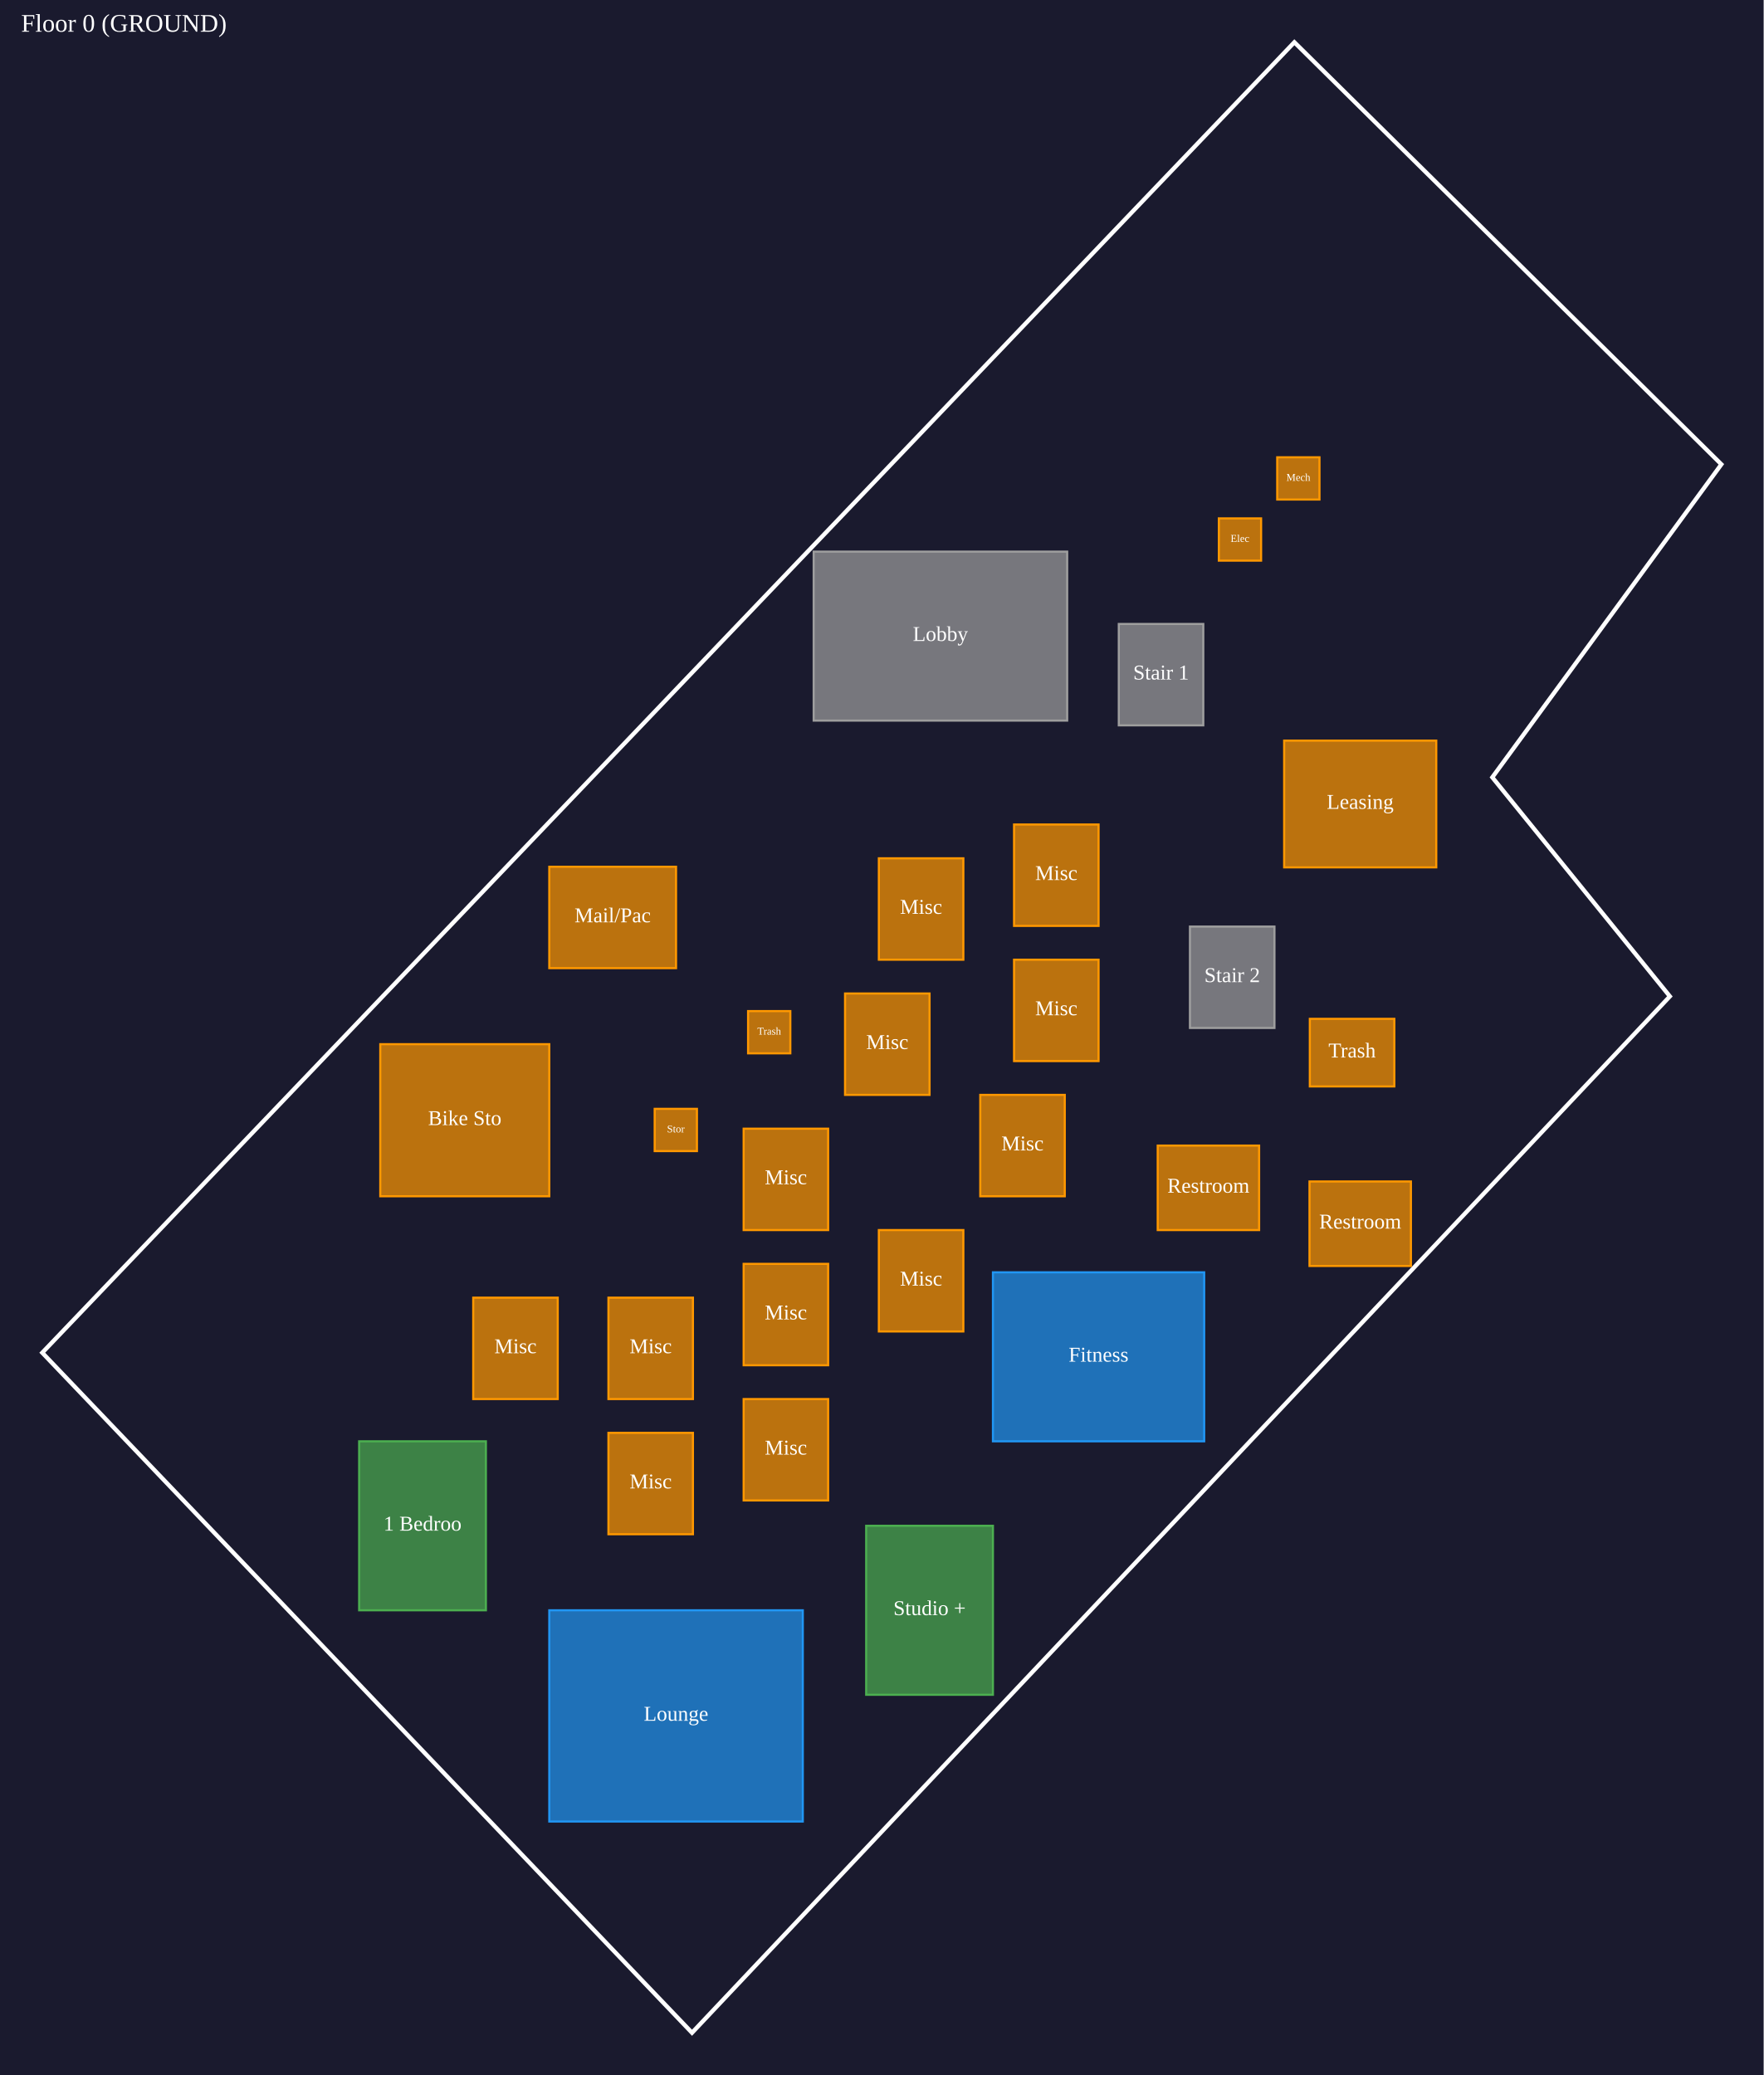
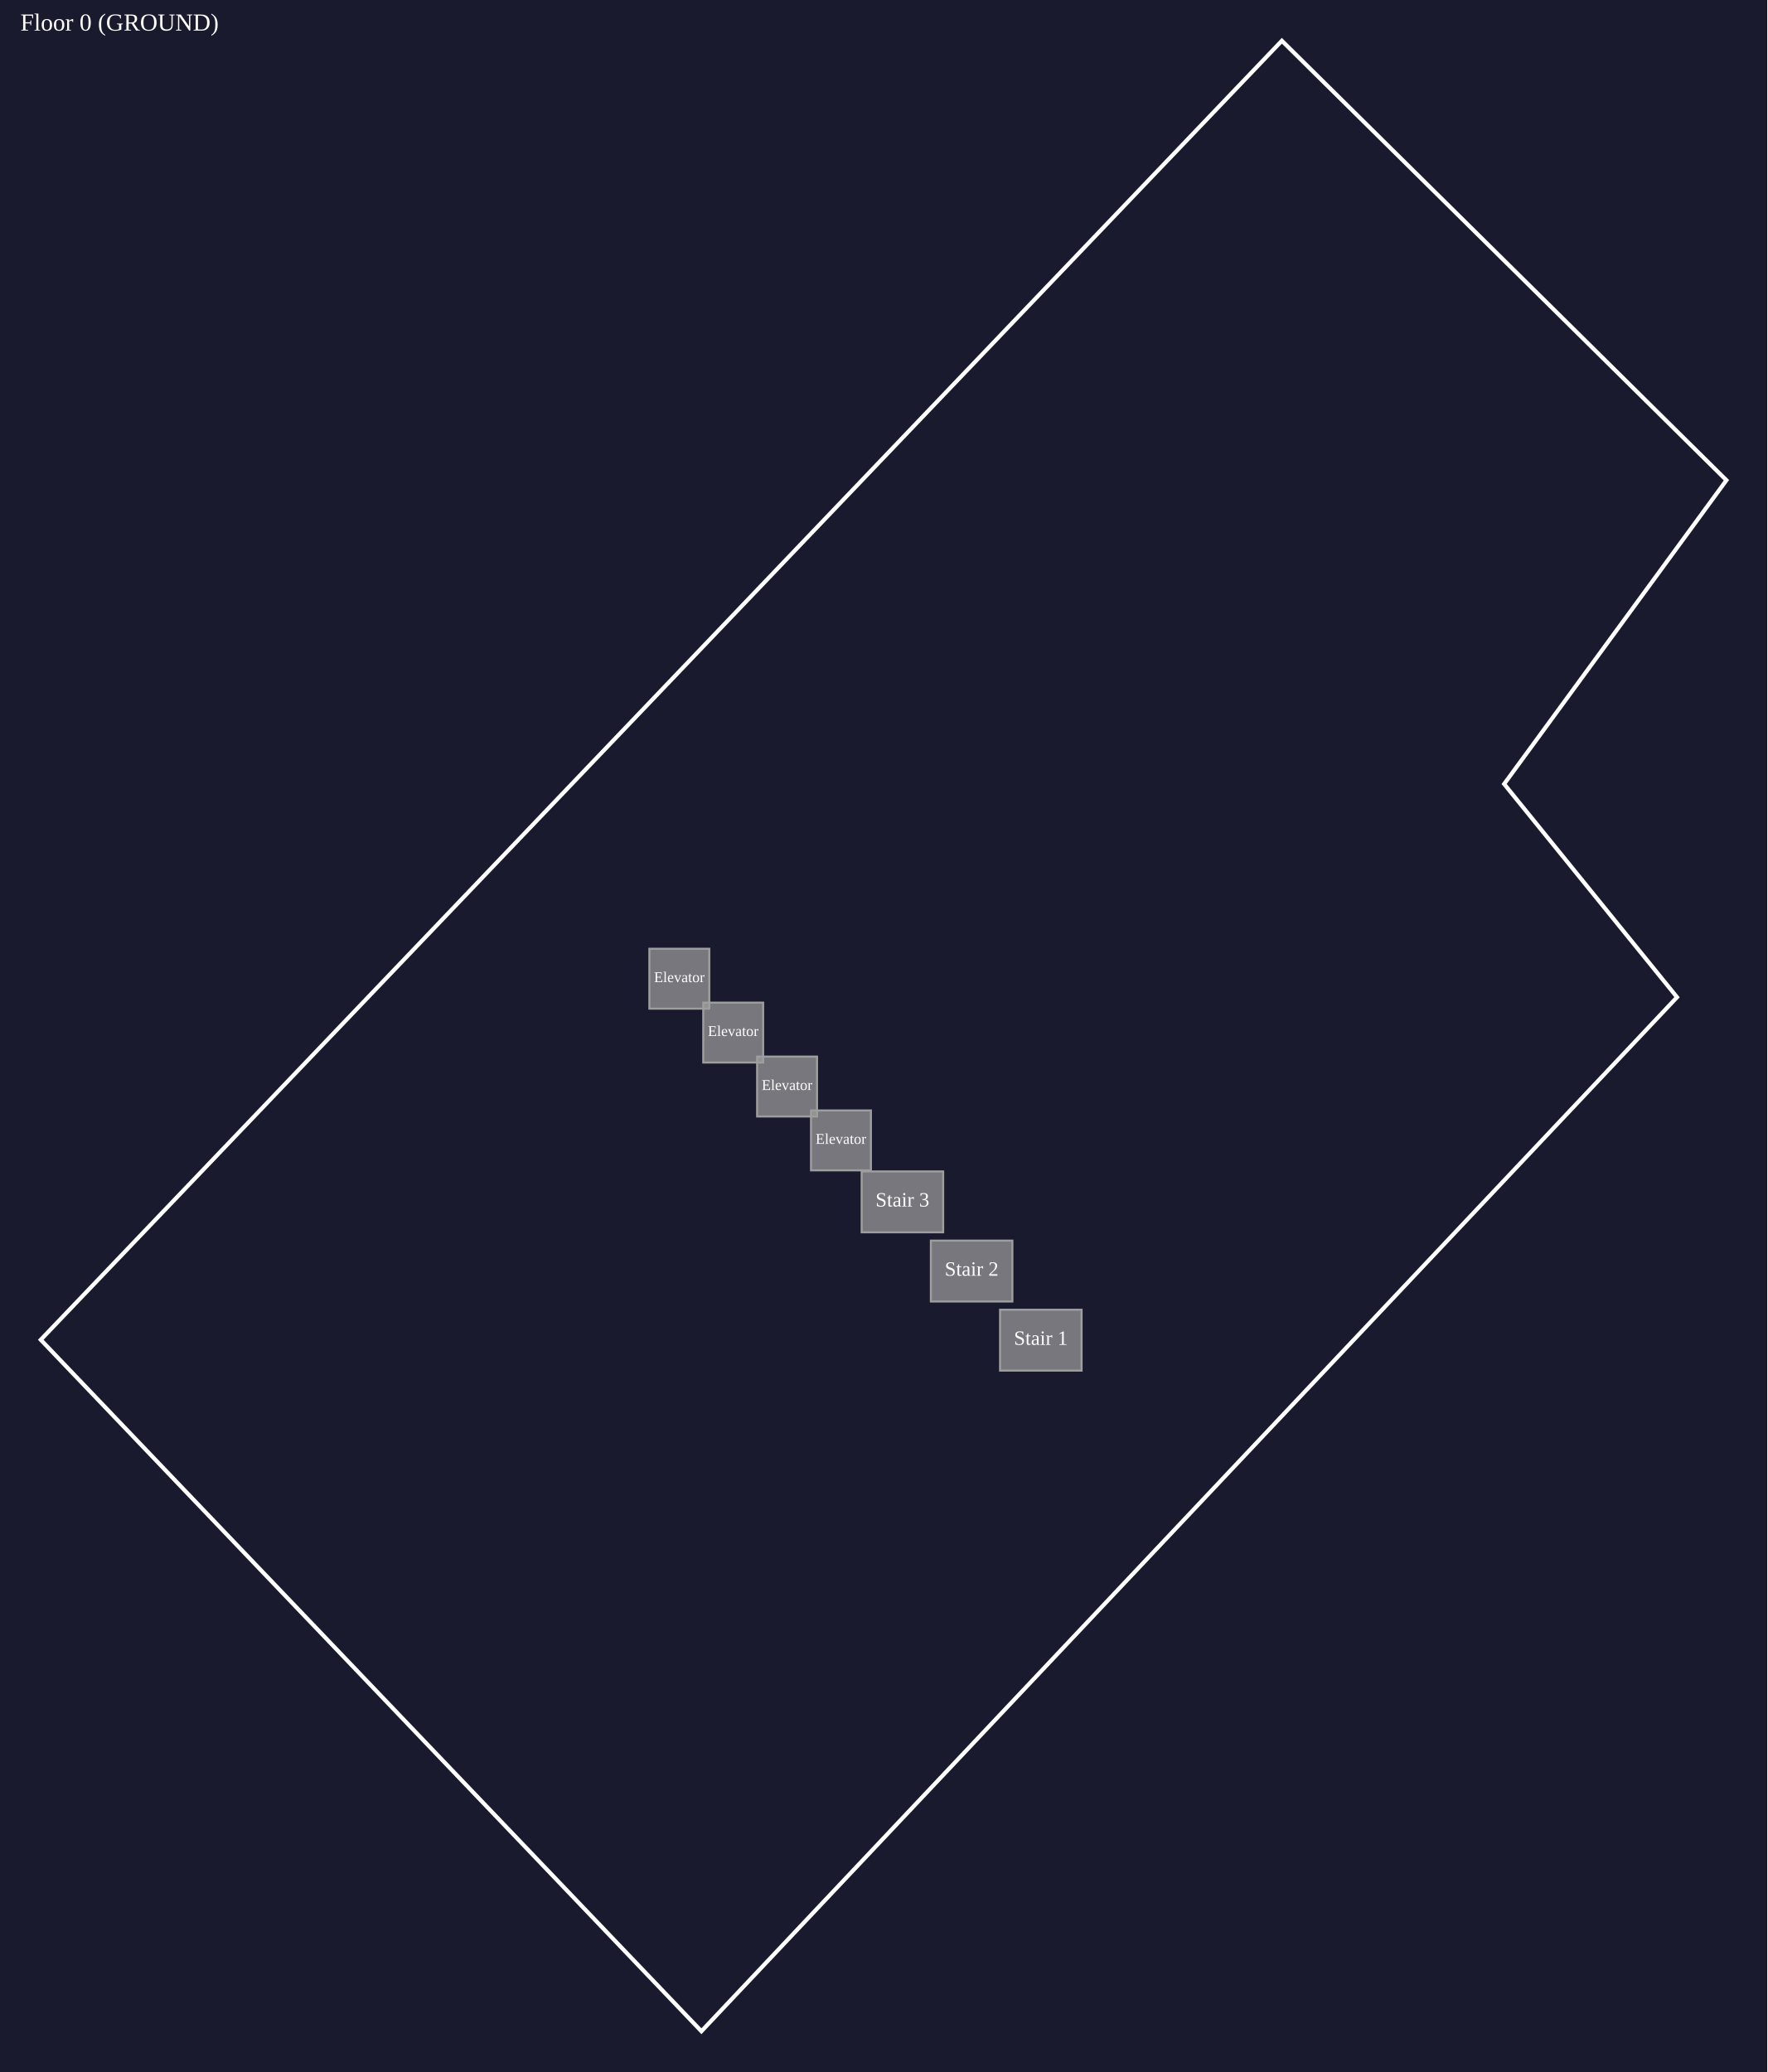
- <svg xmlns="http://www.w3.org/2000/svg" width="834.802" height="982.331" viewBox="0 0 834.802 982.331">
+ <svg xmlns="http://www.w3.org/2000/svg" width="867.2" height="1016.88" viewBox="0 0 867.2 1016.88">
  <rect width="100%" height="100%" fill="#1a1a2e" />
-   <path d="M 327.56 962.331 L 790.422 471.692 L 706.371 368 L 814.802 219.819 L 612.679 20 L 20 640.39 Z" fill="none" stroke="#fff" stroke-width="2" />
-   <rect x="529.574" y="295.395" width="40" height="48" fill="#9E9E9E" fill-opacity="0.7" stroke="#9E9E9E" stroke-width="1" />
-   <text x="549.574" y="319.395" font-size="10" fill="white" text-anchor="middle" dominant-baseline="middle">Stair 1</text>
-   <rect x="563.256" y="438.649" width="40" height="48" fill="#9E9E9E" fill-opacity="0.7" stroke="#9E9E9E" stroke-width="1" />
-   <text x="583.256" y="462.649" font-size="10" fill="white" text-anchor="middle" dominant-baseline="middle">Stair 2</text>
-   <rect x="354.1" y="478.663" width="20" height="20" fill="#FF9800" fill-opacity="0.7" stroke="#FF9800" stroke-width="1" />
-   <text x="364.1" y="488.663" font-size="5" fill="white" text-anchor="middle" dominant-baseline="middle">Trash</text>
-   <rect x="604.566" y="216.487" width="20" height="20" fill="#FF9800" fill-opacity="0.7" stroke="#FF9800" stroke-width="1" />
-   <text x="614.566" y="226.487" font-size="5" fill="white" text-anchor="middle" dominant-baseline="middle">Mech</text>
-   <rect x="309.891" y="524.94" width="20" height="20" fill="#FF9800" fill-opacity="0.7" stroke="#FF9800" stroke-width="1" />
-   <text x="319.891" y="534.94" font-size="5" fill="white" text-anchor="middle" dominant-baseline="middle">Stor</text>
-   <rect x="576.935" y="245.41" width="20" height="20" fill="#FF9800" fill-opacity="0.7" stroke="#FF9800" stroke-width="1" />
-   <text x="586.935" y="255.41" font-size="5" fill="white" text-anchor="middle" dominant-baseline="middle">Elec</text>
-   <rect x="224" y="614.331" width="40" height="48" fill="#FF9800" fill-opacity="0.7" stroke="#FF9800" stroke-width="1" />
-   <text x="244" y="638.331" font-size="10" fill="white" text-anchor="middle" dominant-baseline="middle">Misc</text>
-   <rect x="288" y="678.331" width="40" height="48" fill="#FF9800" fill-opacity="0.7" stroke="#FF9800" stroke-width="1" />
-   <text x="308" y="702.331" font-size="10" fill="white" text-anchor="middle" dominant-baseline="middle">Misc</text>
-   <rect x="288" y="614.331" width="40" height="48" fill="#FF9800" fill-opacity="0.7" stroke="#FF9800" stroke-width="1" />
-   <text x="308" y="638.331" font-size="10" fill="white" text-anchor="middle" dominant-baseline="middle">Misc</text>
-   <rect x="352" y="662.331" width="40" height="48" fill="#FF9800" fill-opacity="0.7" stroke="#FF9800" stroke-width="1" />
-   <text x="372" y="686.331" font-size="10" fill="white" text-anchor="middle" dominant-baseline="middle">Misc</text>
-   <rect x="352" y="598.331" width="40" height="48" fill="#FF9800" fill-opacity="0.7" stroke="#FF9800" stroke-width="1" />
-   <text x="372" y="622.331" font-size="10" fill="white" text-anchor="middle" dominant-baseline="middle">Misc</text>
-   <rect x="352" y="534.331" width="40" height="48" fill="#FF9800" fill-opacity="0.7" stroke="#FF9800" stroke-width="1" />
-   <text x="372" y="558.331" font-size="10" fill="white" text-anchor="middle" dominant-baseline="middle">Misc</text>
-   <rect x="400" y="470.331" width="40" height="48" fill="#FF9800" fill-opacity="0.7" stroke="#FF9800" stroke-width="1" />
-   <text x="420" y="494.331" font-size="10" fill="white" text-anchor="middle" dominant-baseline="middle">Misc</text>
-   <rect x="416" y="582.331" width="40" height="48" fill="#FF9800" fill-opacity="0.7" stroke="#FF9800" stroke-width="1" />
-   <text x="436" y="606.331" font-size="10" fill="white" text-anchor="middle" dominant-baseline="middle">Misc</text>
-   <rect x="416" y="406.331" width="40" height="48" fill="#FF9800" fill-opacity="0.7" stroke="#FF9800" stroke-width="1" />
-   <text x="436" y="430.331" font-size="10" fill="white" text-anchor="middle" dominant-baseline="middle">Misc</text>
-   <rect x="464" y="518.331" width="40" height="48" fill="#FF9800" fill-opacity="0.7" stroke="#FF9800" stroke-width="1" />
-   <text x="484" y="542.331" font-size="10" fill="white" text-anchor="middle" dominant-baseline="middle">Misc</text>
-   <rect x="480" y="454.331" width="40" height="48" fill="#FF9800" fill-opacity="0.7" stroke="#FF9800" stroke-width="1" />
-   <text x="500" y="478.331" font-size="10" fill="white" text-anchor="middle" dominant-baseline="middle">Misc</text>
-   <rect x="480" y="390.331" width="40" height="48" fill="#FF9800" fill-opacity="0.7" stroke="#FF9800" stroke-width="1" />
-   <text x="500" y="414.331" font-size="10" fill="white" text-anchor="middle" dominant-baseline="middle">Misc</text>
-   <rect x="385.149" y="261.143" width="120" height="80" fill="#9E9E9E" fill-opacity="0.7" stroke="#9E9E9E" stroke-width="1" />
-   <text x="445.149" y="301.143" font-size="10" fill="white" text-anchor="middle" dominant-baseline="middle">Lobby</text>
-   <rect x="607.85" y="350.623" width="72" height="60" fill="#FF9800" fill-opacity="0.7" stroke="#FF9800" stroke-width="1" />
-   <text x="643.85" y="380.623" font-size="10" fill="white" text-anchor="middle" dominant-baseline="middle">Leasing</text>
-   <rect x="260" y="410.331" width="60" height="48" fill="#FF9800" fill-opacity="0.7" stroke="#FF9800" stroke-width="1" />
-   <text x="290" y="434.331" font-size="10" fill="white" text-anchor="middle" dominant-baseline="middle">Mail/Pac</text>
-   <rect x="260" y="762.331" width="120" height="100" fill="#2196F3" fill-opacity="0.7" stroke="#2196F3" stroke-width="1" />
-   <text x="320" y="812.331" font-size="10" fill="white" text-anchor="middle" dominant-baseline="middle">Lounge</text>
-   <rect x="470" y="602.331" width="100" height="80" fill="#2196F3" fill-opacity="0.7" stroke="#2196F3" stroke-width="1" />
-   <text x="520" y="642.331" font-size="10" fill="white" text-anchor="middle" dominant-baseline="middle">Fitness</text>
-   <rect x="619.85" y="559.324" width="48" height="40" fill="#FF9800" fill-opacity="0.7" stroke="#FF9800" stroke-width="1" />
-   <text x="643.85" y="579.324" font-size="10" fill="white" text-anchor="middle" dominant-baseline="middle">Restroom</text>
-   <rect x="548" y="542.331" width="48" height="40" fill="#FF9800" fill-opacity="0.7" stroke="#FF9800" stroke-width="1" />
-   <text x="572" y="562.331" font-size="10" fill="white" text-anchor="middle" dominant-baseline="middle">Restroom</text>
-   <rect x="620" y="482.331" width="40" height="32" fill="#FF9800" fill-opacity="0.7" stroke="#FF9800" stroke-width="1" />
-   <text x="640" y="498.331" font-size="10" fill="white" text-anchor="middle" dominant-baseline="middle">Trash</text>
-   <rect x="180" y="494.331" width="80" height="72" fill="#FF9800" fill-opacity="0.7" stroke="#FF9800" stroke-width="1" />
-   <text x="220" y="530.331" font-size="10" fill="white" text-anchor="middle" dominant-baseline="middle">Bike Sto</text>
-   <rect x="410" y="722.331" width="60" height="80" fill="#4CAF50" fill-opacity="0.7" stroke="#4CAF50" stroke-width="1" />
-   <text x="440" y="762.331" font-size="10" fill="white" text-anchor="middle" dominant-baseline="middle">Studio +</text>
-   <rect x="170" y="682.331" width="60" height="80" fill="#4CAF50" fill-opacity="0.7" stroke="#4CAF50" stroke-width="1" />
-   <text x="200" y="722.331" font-size="10" fill="white" text-anchor="middle" dominant-baseline="middle">1 Bedroo</text>
+   <path d="M 20 657.52 L 344.2 996.88 L 822.96 489.4 L 738.12 384.76 L 847.2 235.68 L 629.04 20 Z" fill="none" stroke="#fff" stroke-width="2" />
+   <rect x="490.76" y="642.78" width="40" height="29.88" fill="#9E9E9E" fill-opacity="0.7" stroke="#9E9E9E" stroke-width="1" />
+   <text x="510.76" y="657.72" font-size="10" fill="white" text-anchor="middle" dominant-baseline="middle">Stair 1</text>
+   <rect x="456.8" y="608.86" width="40" height="29.88" fill="#9E9E9E" fill-opacity="0.7" stroke="#9E9E9E" stroke-width="1" />
+   <text x="476.8" y="623.8" font-size="10" fill="white" text-anchor="middle" dominant-baseline="middle">Stair 2</text>
+   <rect x="422.84" y="574.9" width="40" height="29.88" fill="#9E9E9E" fill-opacity="0.7" stroke="#9E9E9E" stroke-width="1" />
+   <text x="442.84" y="589.84" font-size="10" fill="white" text-anchor="middle" dominant-baseline="middle">Stair 3</text>
+   <rect x="397.98" y="544.98" width="29.4" height="29.4" fill="#9E9E9E" fill-opacity="0.7" stroke="#9E9E9E" stroke-width="1" />
+   <text x="412.68" y="559.68" font-size="7.35" fill="white" text-anchor="middle" dominant-baseline="middle">Elevator</text>
+   <rect x="371.54" y="518.54" width="29.4" height="29.4" fill="#9E9E9E" fill-opacity="0.7" stroke="#9E9E9E" stroke-width="1" />
+   <text x="386.24" y="533.24" font-size="7.35" fill="white" text-anchor="middle" dominant-baseline="middle">Elevator</text>
+   <rect x="345.1" y="492.06" width="29.4" height="29.4" fill="#9E9E9E" fill-opacity="0.7" stroke="#9E9E9E" stroke-width="1" />
+   <text x="359.8" y="506.76" font-size="7.35" fill="white" text-anchor="middle" dominant-baseline="middle">Elevator</text>
+   <rect x="318.66" y="465.62" width="29.4" height="29.4" fill="#9E9E9E" fill-opacity="0.7" stroke="#9E9E9E" stroke-width="1" />
+   <text x="333.36" y="480.32" font-size="7.35" fill="white" text-anchor="middle" dominant-baseline="middle">Elevator</text>
  <text x="10" y="15" font-size="12" fill="white">Floor 0 (GROUND)</text>
</svg>
